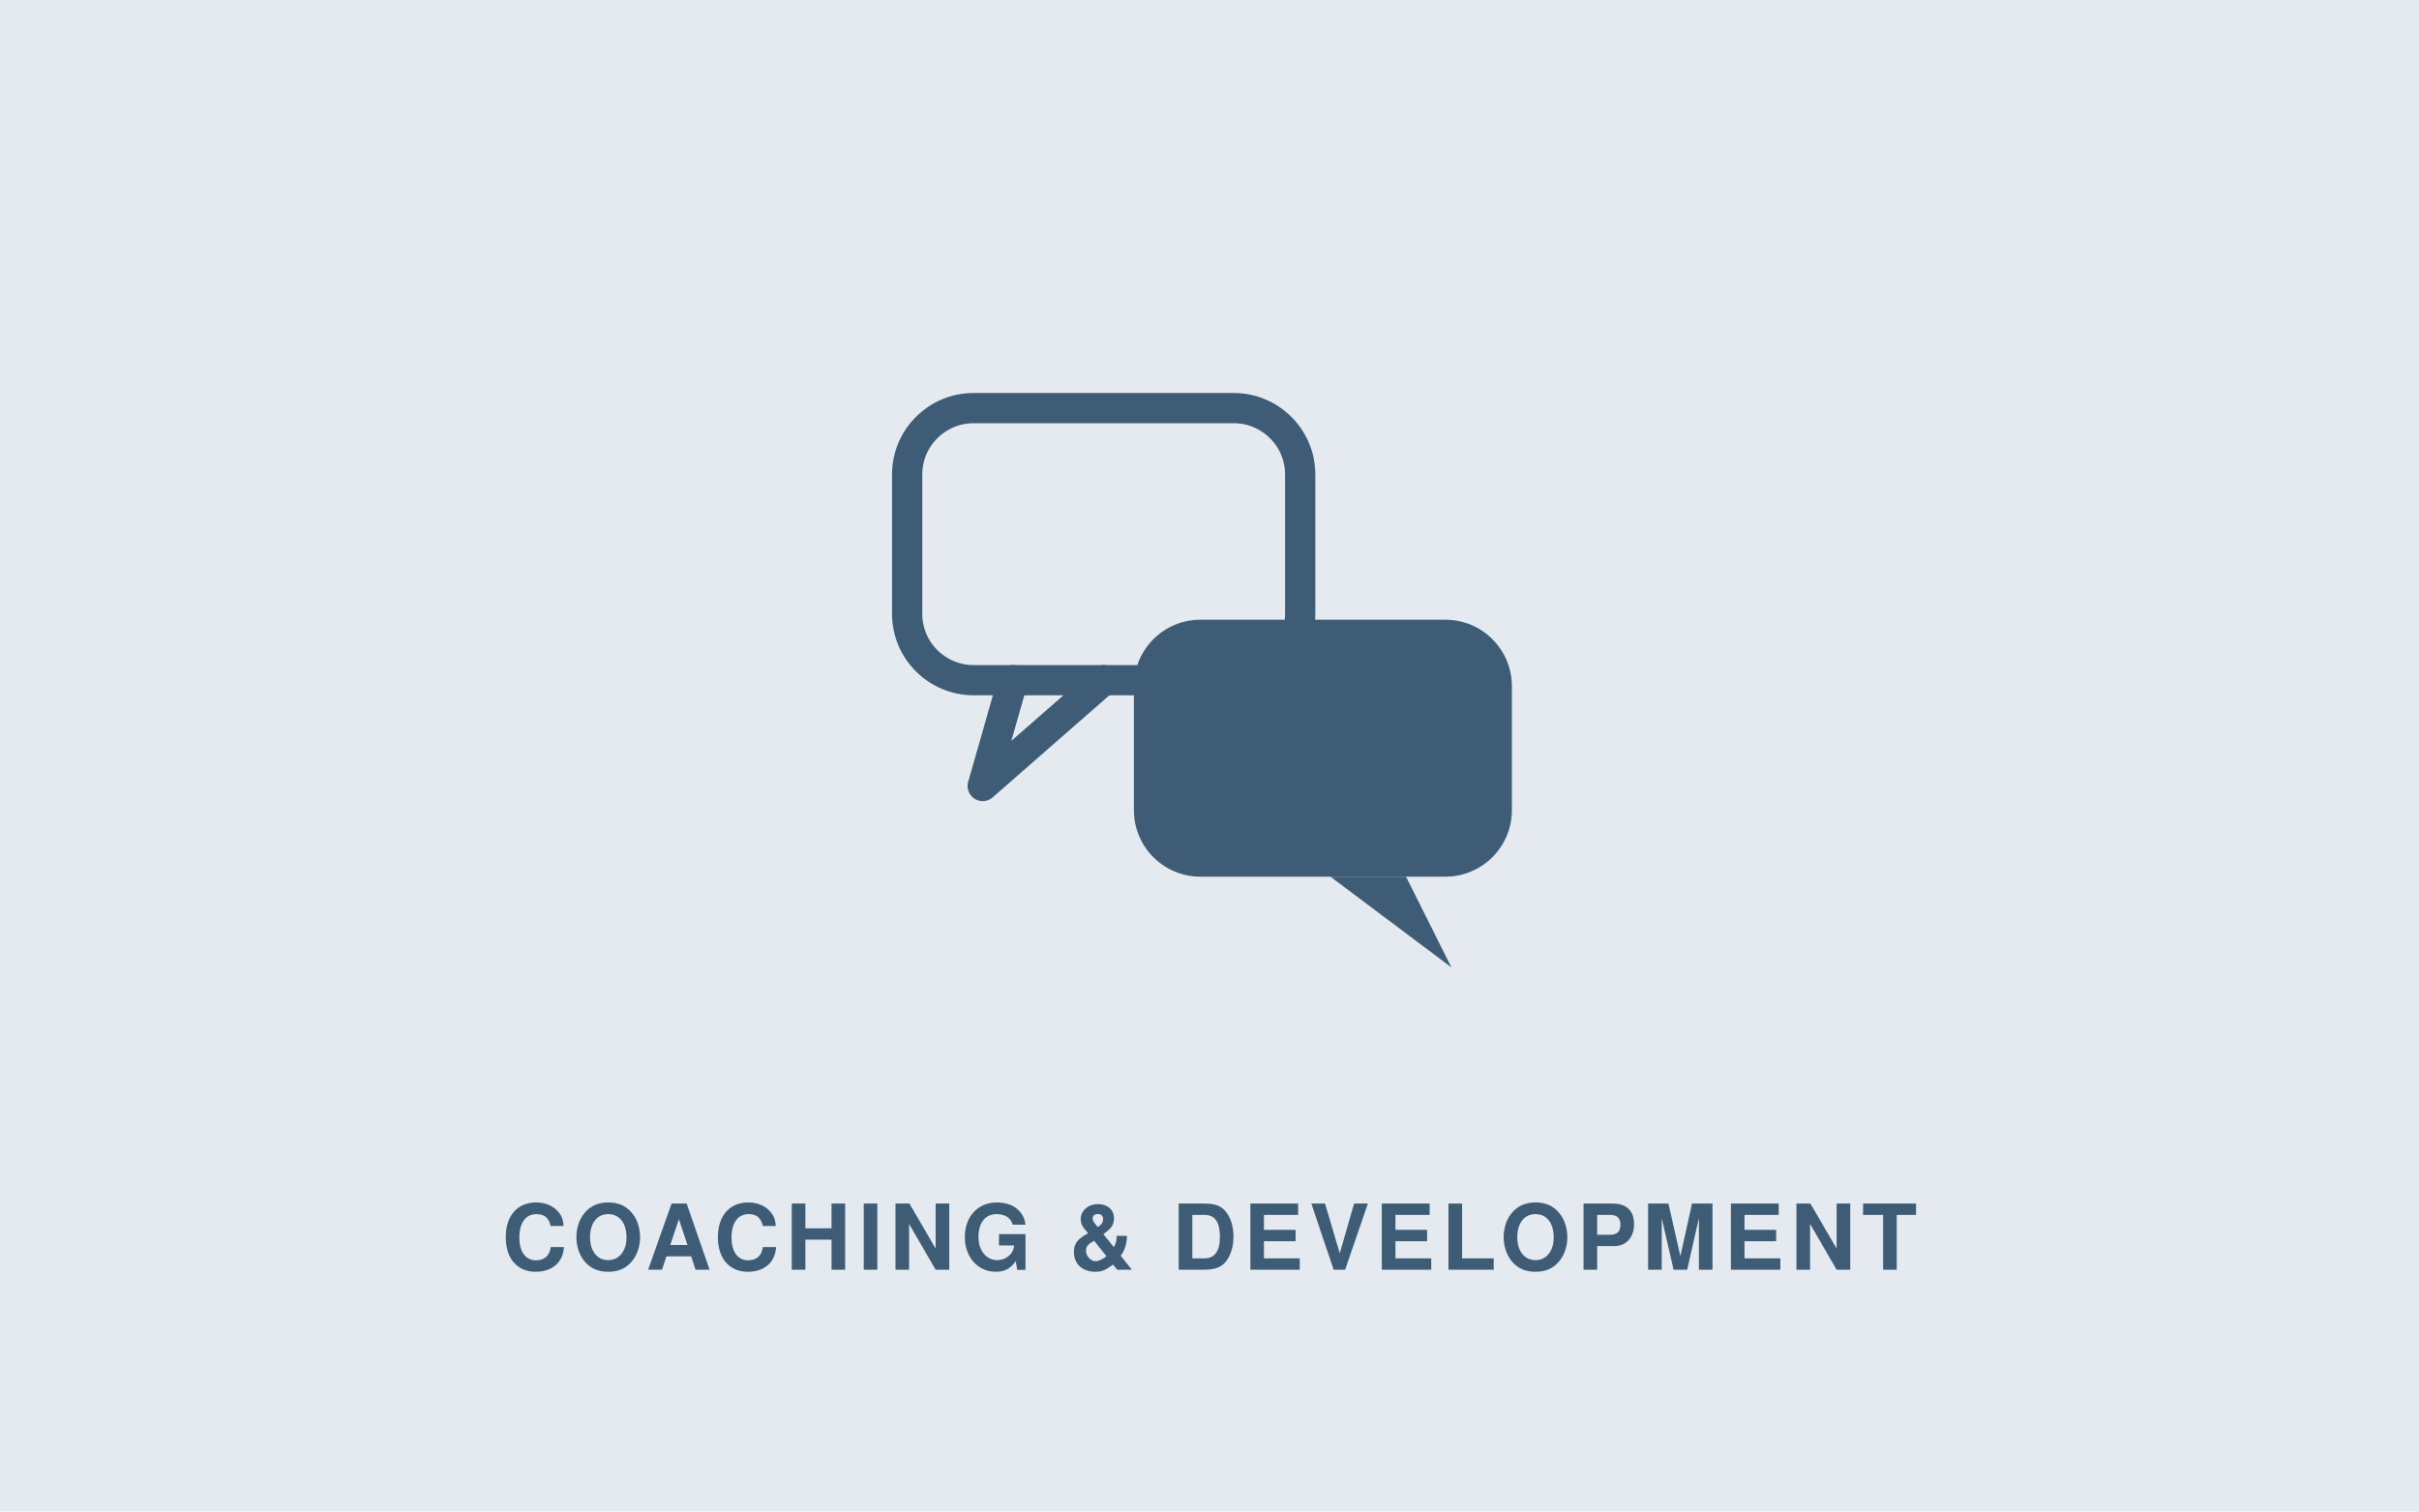
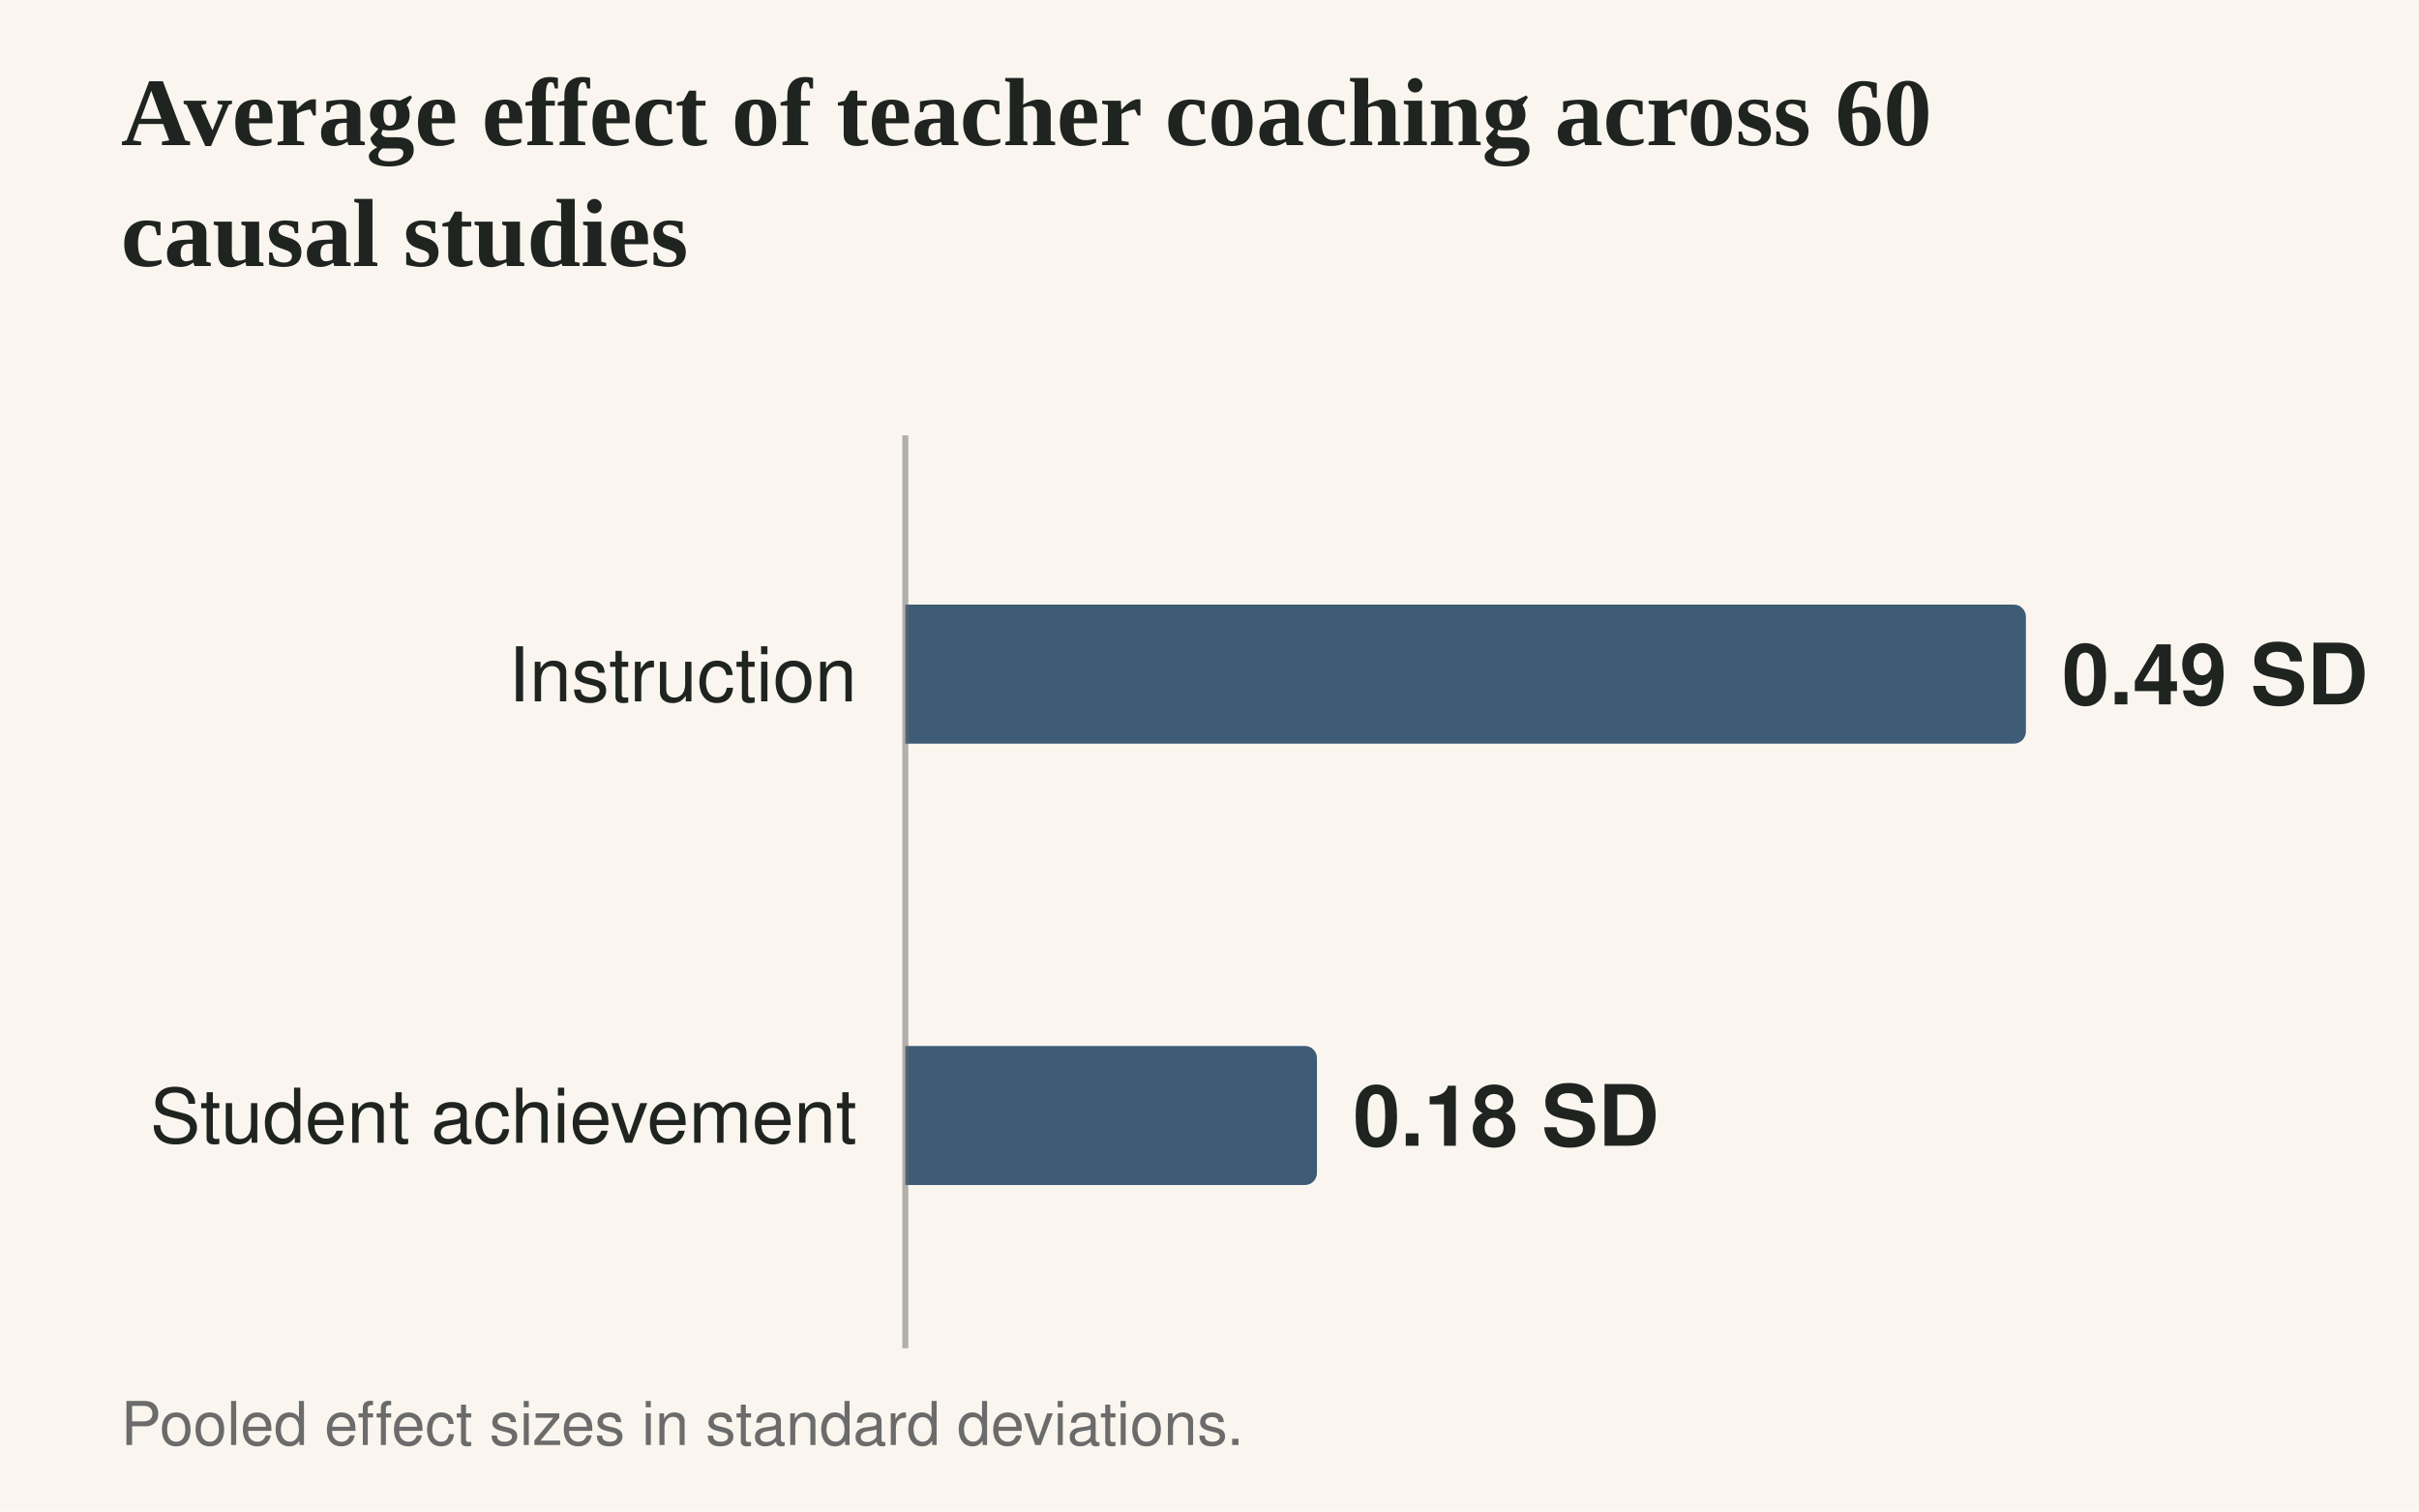
<svg xmlns="http://www.w3.org/2000/svg" viewBox="0 0 800 500" width="800" height="500" role="img">
-   <rect width="800" height="500" fill="#E4EAF0" />
-   <g transform="translate(280,95)" fill="none" stroke="#3E5C76" stroke-width="10" stroke-linecap="round" stroke-linejoin="round">
-     <rect x="20" y="40" width="130" height="90" rx="22" />
-     <path d="M55 130 L 45 165 L 85 130" />
-     <rect x="95" y="110" width="125" height="85" rx="22" fill="#3E5C76" stroke="none" />
-     <path d="M185 195 L 200 225 L 160 195" fill="#3E5C76" stroke="none" />
-   </g>
-   <text x="400" y="420" text-anchor="middle" font-family="'Helvetica Neue', Helvetica, Arial, sans-serif" font-size="30" font-weight="600" letter-spacing="2" fill="#3E5C76">COACHING &amp; DEVELOPMENT</text>
+   <rect width="800" height="500" fill="#FAF6EF" />
+   <text x="40" y="48" font-family="Georgia, 'Times New Roman', serif" font-size="32" font-weight="600" fill="#1F2421">Average effect of teacher coaching across 60</text>
+   <text x="40" y="88" font-family="Georgia, 'Times New Roman', serif" font-size="32" font-weight="600" fill="#1F2421">causal studies</text>
+   <text x="283.4" y="232.0" text-anchor="end" font-family="'Helvetica Neue', Helvetica, Arial, sans-serif" font-size="25" fill="#1F2421">Instruction</text>
+   <path d="M299.4 200.0 h366.6 a4 4 0 0 1 4 4 v38 a4 4 0 0 1 -4 4 h-366.6 Z" fill="#3E5C76" />
+   <text x="682.0" y="233.0" font-family="'Helvetica Neue', Helvetica, Arial, sans-serif" font-size="28" font-weight="700" fill="#1F2421">0.49 SD</text>
+   <text x="283.4" y="378.0" text-anchor="end" font-family="'Helvetica Neue', Helvetica, Arial, sans-serif" font-size="25" fill="#1F2421">Student achievement</text>
+   <path d="M299.4 346.0 h132.139 a4 4 0 0 1 4 4 v38 a4 4 0 0 1 -4 4 h-132.139 Z" fill="#3E5C76" />
+   <text x="447.539" y="379.0" font-family="'Helvetica Neue', Helvetica, Arial, sans-serif" font-size="28" font-weight="700" fill="#1F2421">0.18 SD</text>
+   <line x1="299.4" y1="144" x2="299.4" y2="446" stroke="#6B6B6B" stroke-opacity="0.5" stroke-width="2" />
+   <text x="40" y="478" font-family="'Helvetica Neue', Helvetica, Arial, sans-serif" font-size="20" fill="#6B6B6B">Pooled effect sizes in standard deviations.</text>
</svg>
